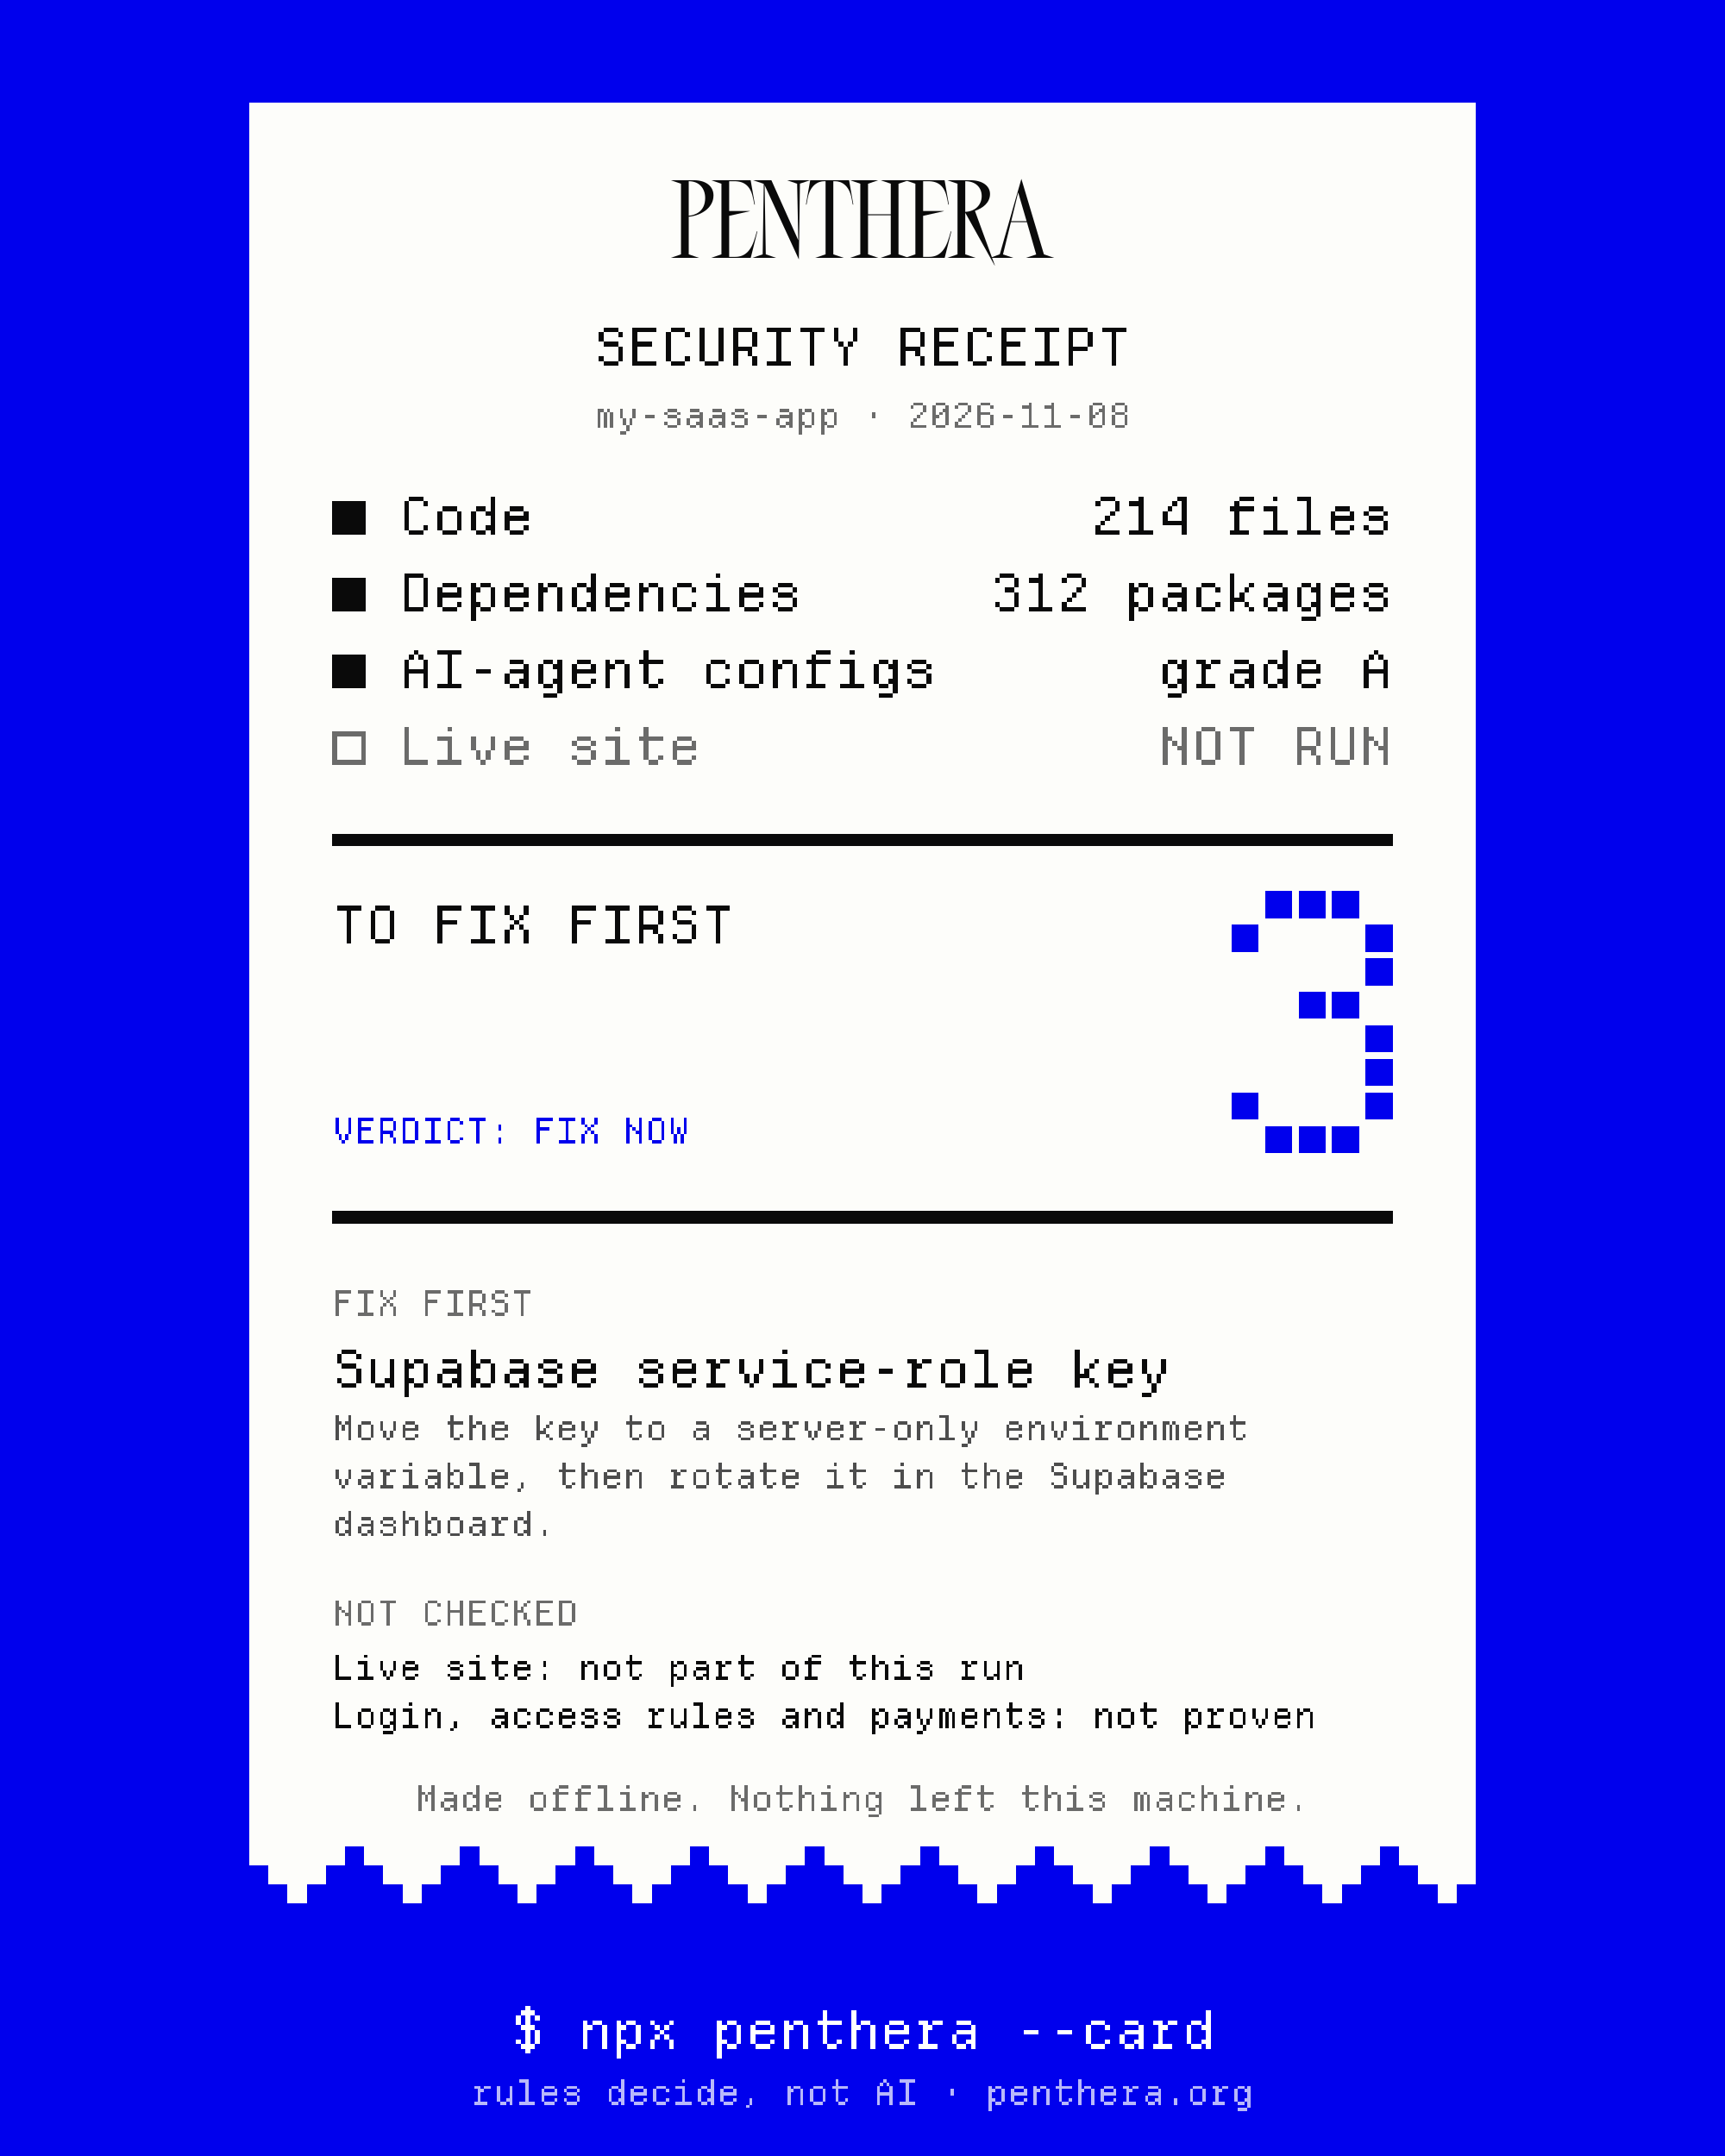
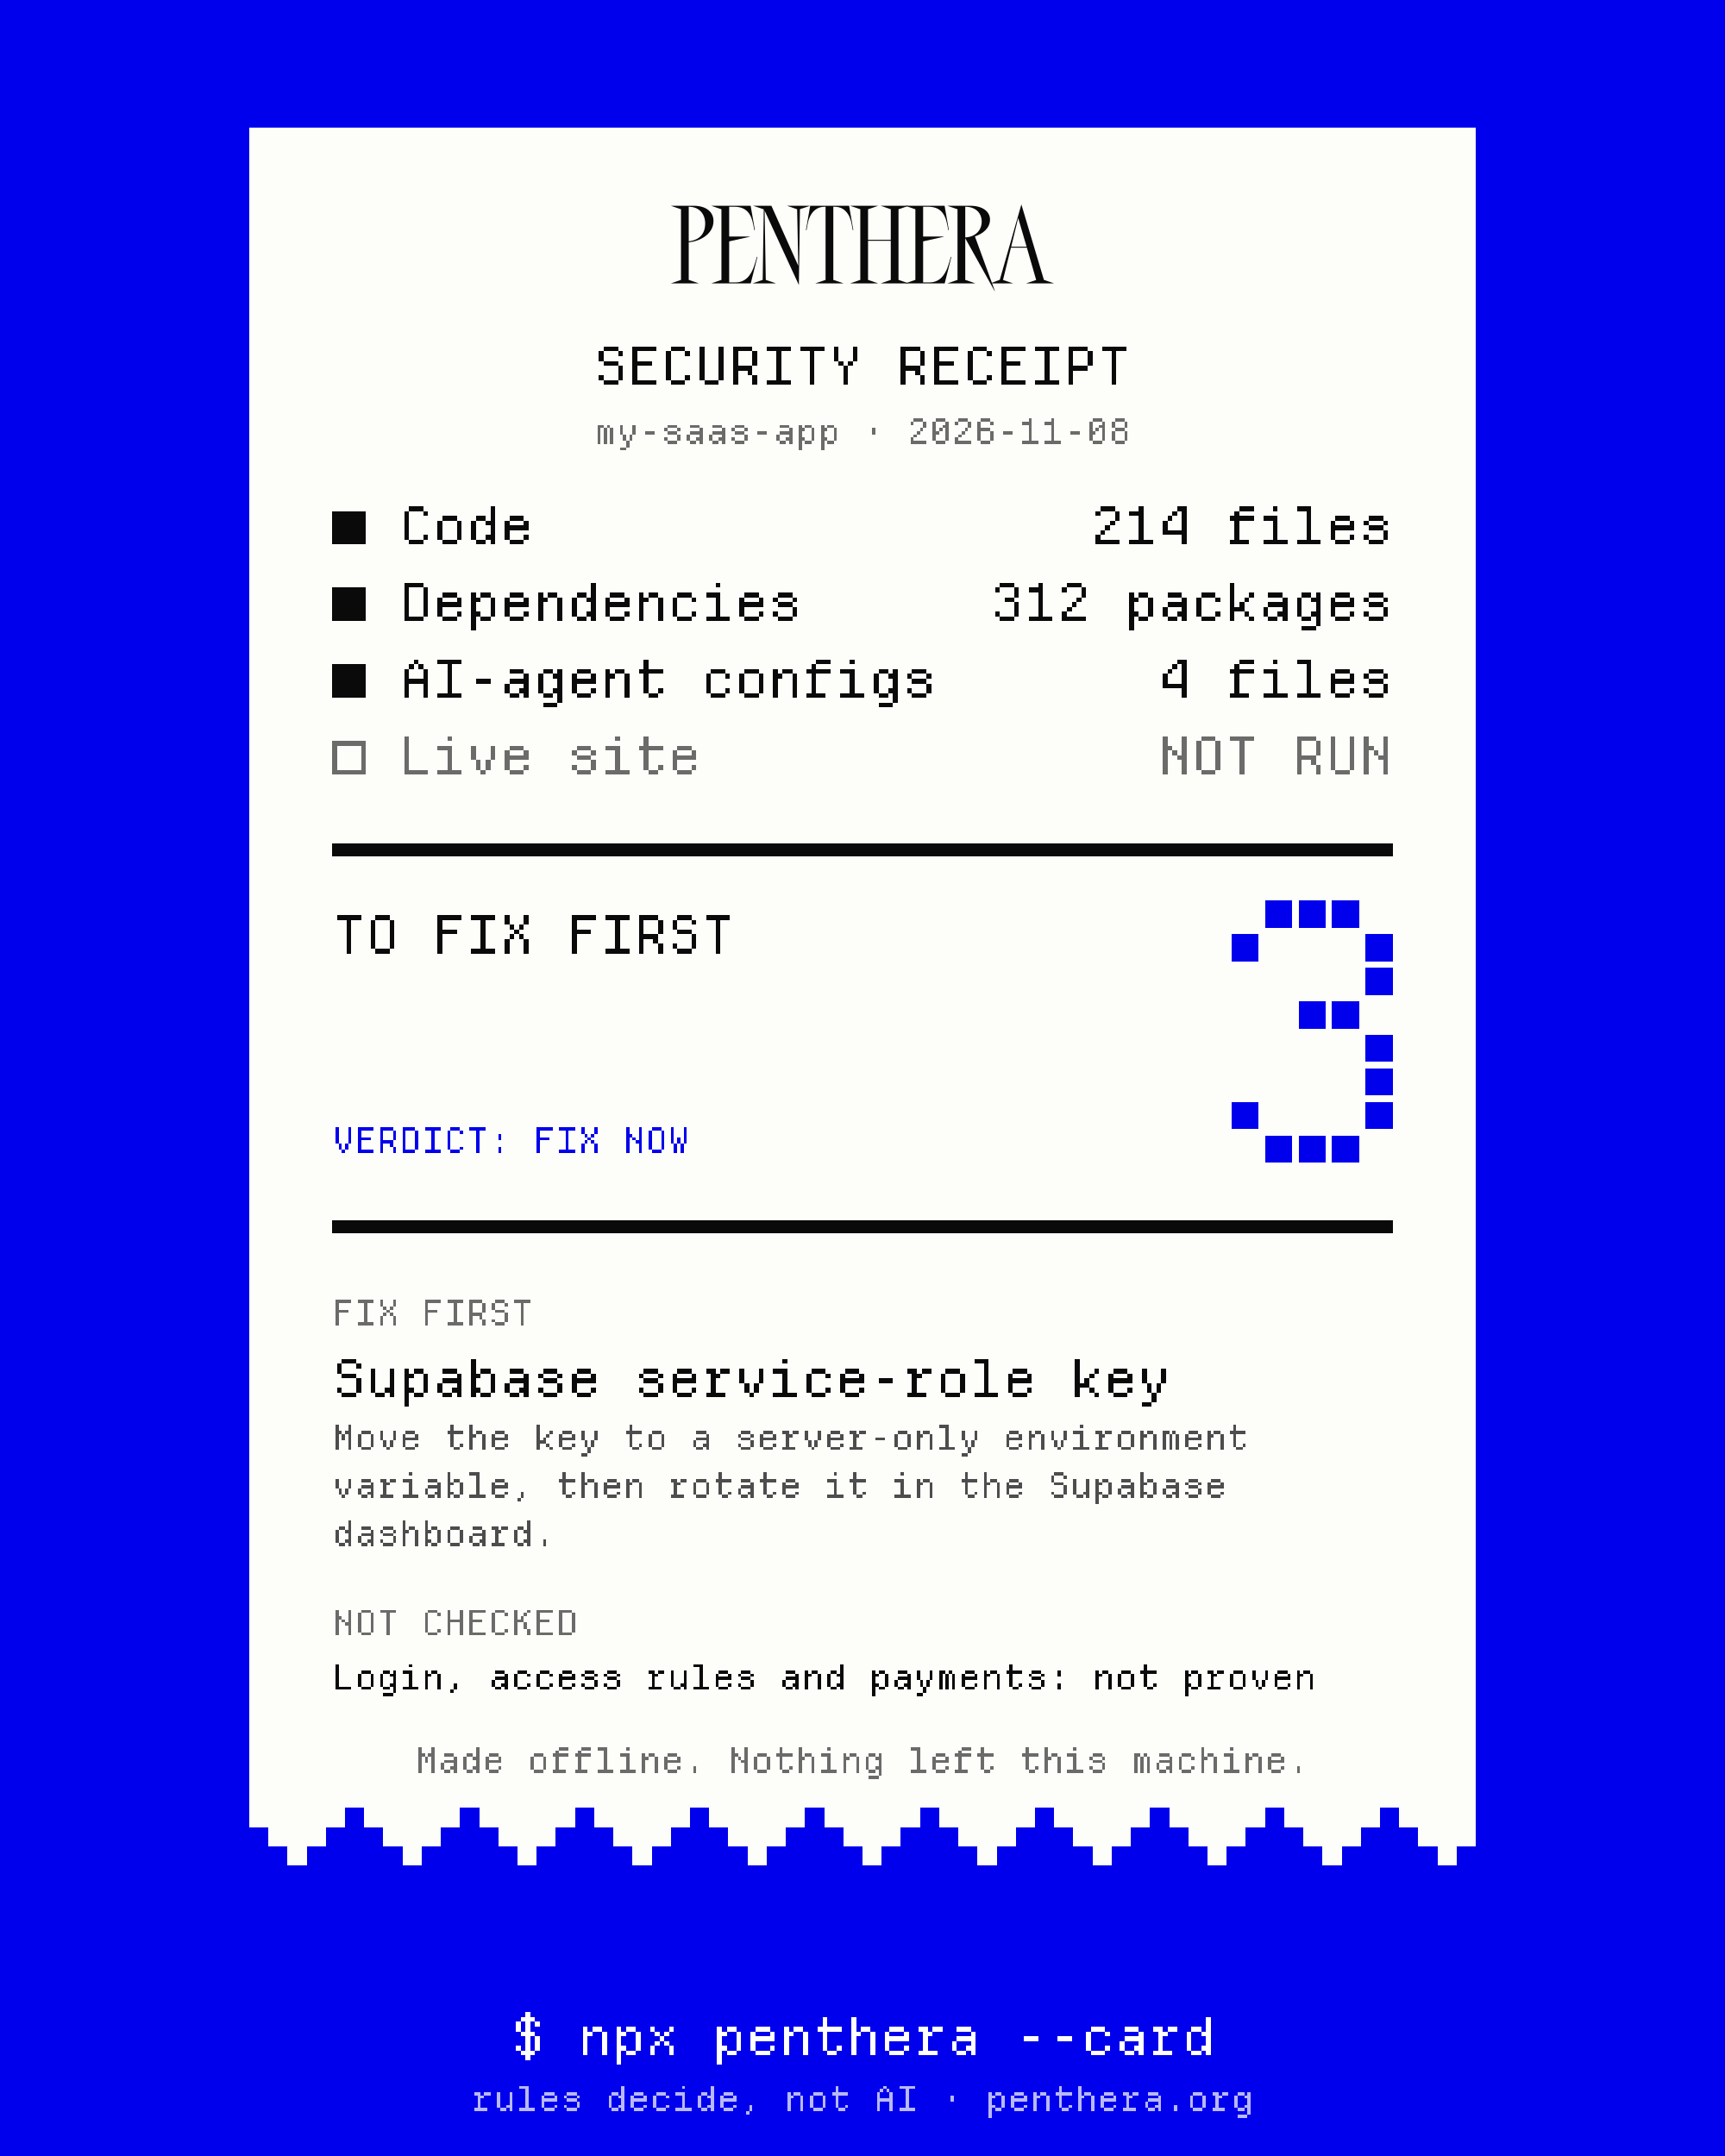
<svg xmlns="http://www.w3.org/2000/svg" width="1080" height="1350" viewBox="0 0 1080 1350" shape-rendering="crispEdges" role="img">
  <defs>
    <path id="c36" d="M3 2h1v1h-1zM2 3h3v1h-3zM1 4h1v1h-1zM3 4h1v1h-1zM5 4h1v1h-1zM1 5h1v1h-1zM3 5h1v1h-1zM2 6h3v1h-3zM3 7h1v1h-1zM5 7h1v1h-1zM3 8h1v1h-1zM5 8h1v1h-1zM1 9h1v1h-1zM3 9h1v1h-1zM5 9h1v1h-1zM2 10h3v1h-3zM3 11h1v1h-1z" />
    <path id="c44" d="M3 9h1v1h-1zM3 10h1v1h-1zM2 11h1v1h-1z" />
    <path id="c45" d="M2 7h3v1h-3z" />
    <path id="c46" d="M3 9h1v1h-1zM3 10h1v1h-1z" />
    <path id="c48" d="M2 3h3v1h-3zM1 4h1v1h-1zM5 4h1v1h-1zM1 5h1v1h-1zM4 5h2v1h-2zM1 6h1v1h-1zM3 6h1v1h-1zM5 6h1v1h-1zM1 7h2v1h-2zM5 7h1v1h-1zM1 8h1v1h-1zM5 8h1v1h-1zM1 9h1v1h-1zM5 9h1v1h-1zM2 10h3v1h-3z" />
    <path id="c49" d="M3 3h1v1h-1zM1 4h3v1h-3zM3 5h1v1h-1zM3 6h1v1h-1zM3 7h1v1h-1zM3 8h1v1h-1zM3 9h1v1h-1zM1 10h5v1h-5z" />
    <path id="c50" d="M2 3h3v1h-3zM1 4h1v1h-1zM5 4h1v1h-1zM5 5h1v1h-1zM4 6h1v1h-1zM3 7h1v1h-1zM2 8h1v1h-1zM1 9h1v1h-1zM1 10h5v1h-5z" />
    <path id="c51" d="M2 3h3v1h-3zM1 4h1v1h-1zM5 4h1v1h-1zM5 5h1v1h-1zM3 6h2v1h-2zM5 7h1v1h-1zM5 8h1v1h-1zM1 9h1v1h-1zM5 9h1v1h-1zM2 10h3v1h-3z" />
    <path id="c52" d="M4 3h2v1h-2zM3 4h1v1h-1zM5 4h1v1h-1zM2 5h1v1h-1zM5 5h1v1h-1zM1 6h1v1h-1zM5 6h1v1h-1zM1 7h1v1h-1zM5 7h1v1h-1zM1 8h5v1h-5zM5 9h1v1h-1zM5 10h1v1h-1z" />
    <path id="c54" d="M2 3h3v1h-3zM1 4h1v1h-1zM5 4h1v1h-1zM1 5h1v1h-1zM1 6h4v1h-4zM1 7h1v1h-1zM5 7h1v1h-1zM1 8h1v1h-1zM5 8h1v1h-1zM1 9h1v1h-1zM5 9h1v1h-1zM2 10h3v1h-3z" />
    <path id="c56" d="M2 3h3v1h-3zM1 4h1v1h-1zM5 4h1v1h-1zM1 5h1v1h-1zM5 5h1v1h-1zM2 6h3v1h-3zM1 7h1v1h-1zM5 7h1v1h-1zM1 8h1v1h-1zM5 8h1v1h-1zM1 9h1v1h-1zM5 9h1v1h-1zM2 10h3v1h-3z" />
    <path id="c58" d="M3 5h1v1h-1zM3 6h1v1h-1zM3 9h1v1h-1zM3 10h1v1h-1z" />
    <path id="c65" d="M3 3h1v1h-1zM2 4h1v1h-1zM4 4h1v1h-1zM1 5h1v1h-1zM5 5h1v1h-1zM1 6h1v1h-1zM5 6h1v1h-1zM1 7h5v1h-5zM1 8h1v1h-1zM5 8h1v1h-1zM1 9h1v1h-1zM5 9h1v1h-1zM1 10h1v1h-1zM5 10h1v1h-1z" />
    <path id="c67" d="M2 3h3v1h-3zM1 4h1v1h-1zM5 4h1v1h-1zM1 5h1v1h-1zM1 6h1v1h-1zM1 7h1v1h-1zM1 8h1v1h-1zM1 9h1v1h-1zM5 9h1v1h-1zM2 10h3v1h-3z" />
    <path id="c68" d="M1 3h4v1h-4zM1 4h1v1h-1zM5 4h1v1h-1zM1 5h1v1h-1zM5 5h1v1h-1zM1 6h1v1h-1zM5 6h1v1h-1zM1 7h1v1h-1zM5 7h1v1h-1zM1 8h1v1h-1zM5 8h1v1h-1zM1 9h1v1h-1zM5 9h1v1h-1zM1 10h4v1h-4z" />
    <path id="c69" d="M1 3h5v1h-5zM1 4h1v1h-1zM1 5h1v1h-1zM1 6h4v1h-4zM1 7h1v1h-1zM1 8h1v1h-1zM1 9h1v1h-1zM1 10h5v1h-5z" />
    <path id="c70" d="M1 3h5v1h-5zM1 4h1v1h-1zM1 5h1v1h-1zM1 6h4v1h-4zM1 7h1v1h-1zM1 8h1v1h-1zM1 9h1v1h-1zM1 10h1v1h-1z" />
    <path id="c72" d="M1 3h1v1h-1zM5 3h1v1h-1zM1 4h1v1h-1zM5 4h1v1h-1zM1 5h1v1h-1zM5 5h1v1h-1zM1 6h5v1h-5zM1 7h1v1h-1zM5 7h1v1h-1zM1 8h1v1h-1zM5 8h1v1h-1zM1 9h1v1h-1zM5 9h1v1h-1zM1 10h1v1h-1zM5 10h1v1h-1z" />
    <path id="c73" d="M1 3h5v1h-5zM3 4h1v1h-1zM3 5h1v1h-1zM3 6h1v1h-1zM3 7h1v1h-1zM3 8h1v1h-1zM3 9h1v1h-1zM1 10h5v1h-5z" />
    <path id="c75" d="M1 3h1v1h-1zM5 3h1v1h-1zM1 4h1v1h-1zM4 4h1v1h-1zM1 5h1v1h-1zM3 5h1v1h-1zM1 6h3v1h-3zM1 7h1v1h-1zM4 7h1v1h-1zM1 8h1v1h-1zM4 8h1v1h-1zM1 9h1v1h-1zM5 9h1v1h-1zM1 10h1v1h-1zM5 10h1v1h-1z" />
    <path id="c76" d="M1 3h1v1h-1zM1 4h1v1h-1zM1 5h1v1h-1zM1 6h1v1h-1zM1 7h1v1h-1zM1 8h1v1h-1zM1 9h1v1h-1zM1 10h5v1h-5z" />
    <path id="c77" d="M1 3h1v1h-1zM5 3h1v1h-1zM1 4h1v1h-1zM5 4h1v1h-1zM1 5h2v1h-2zM4 5h2v1h-2zM1 6h1v1h-1zM3 6h1v1h-1zM5 6h1v1h-1zM1 7h1v1h-1zM3 7h1v1h-1zM5 7h1v1h-1zM1 8h1v1h-1zM5 8h1v1h-1zM1 9h1v1h-1zM5 9h1v1h-1zM1 10h1v1h-1zM5 10h1v1h-1z" />
    <path id="c78" d="M1 3h1v1h-1zM5 3h1v1h-1zM1 4h1v1h-1zM5 4h1v1h-1zM1 5h2v1h-2zM5 5h1v1h-1zM1 6h1v1h-1zM3 6h1v1h-1zM5 6h1v1h-1zM1 7h1v1h-1zM4 7h2v1h-2zM1 8h1v1h-1zM5 8h1v1h-1zM1 9h1v1h-1zM5 9h1v1h-1zM1 10h1v1h-1zM5 10h1v1h-1z" />
    <path id="c79" d="M2 3h3v1h-3zM1 4h1v1h-1zM5 4h1v1h-1zM1 5h1v1h-1zM5 5h1v1h-1zM1 6h1v1h-1zM5 6h1v1h-1zM1 7h1v1h-1zM5 7h1v1h-1zM1 8h1v1h-1zM5 8h1v1h-1zM1 9h1v1h-1zM5 9h1v1h-1zM2 10h3v1h-3z" />
    <path id="c80" d="M1 3h4v1h-4zM1 4h1v1h-1zM5 4h1v1h-1zM1 5h1v1h-1zM5 5h1v1h-1zM1 6h1v1h-1zM5 6h1v1h-1zM1 7h4v1h-4zM1 8h1v1h-1zM1 9h1v1h-1zM1 10h1v1h-1z" />
    <path id="c82" d="M1 3h4v1h-4zM1 4h1v1h-1zM5 4h1v1h-1zM1 5h1v1h-1zM5 5h1v1h-1zM1 6h1v1h-1zM5 6h1v1h-1zM1 7h4v1h-4zM1 8h1v1h-1zM4 8h1v1h-1zM1 9h1v1h-1zM5 9h1v1h-1zM1 10h1v1h-1zM5 10h1v1h-1z" />
    <path id="c83" d="M2 3h3v1h-3zM1 4h1v1h-1zM5 4h1v1h-1zM1 5h1v1h-1zM2 6h3v1h-3zM5 7h1v1h-1zM5 8h1v1h-1zM1 9h1v1h-1zM5 9h1v1h-1zM2 10h3v1h-3z" />
    <path id="c84" d="M1 3h5v1h-5zM3 4h1v1h-1zM3 5h1v1h-1zM3 6h1v1h-1zM3 7h1v1h-1zM3 8h1v1h-1zM3 9h1v1h-1zM3 10h1v1h-1z" />
    <path id="c85" d="M1 3h1v1h-1zM5 3h1v1h-1zM1 4h1v1h-1zM5 4h1v1h-1zM1 5h1v1h-1zM5 5h1v1h-1zM1 6h1v1h-1zM5 6h1v1h-1zM1 7h1v1h-1zM5 7h1v1h-1zM1 8h1v1h-1zM5 8h1v1h-1zM1 9h1v1h-1zM5 9h1v1h-1zM2 10h3v1h-3z" />
    <path id="c86" d="M1 3h1v1h-1zM5 3h1v1h-1zM1 4h1v1h-1zM5 4h1v1h-1zM1 5h1v1h-1zM5 5h1v1h-1zM1 6h1v1h-1zM5 6h1v1h-1zM1 7h1v1h-1zM5 7h1v1h-1zM2 8h1v1h-1zM4 8h1v1h-1zM2 9h1v1h-1zM4 9h1v1h-1zM3 10h1v1h-1z" />
    <path id="c87" d="M1 3h1v1h-1zM5 3h1v1h-1zM1 4h1v1h-1zM5 4h1v1h-1zM1 5h1v1h-1zM5 5h1v1h-1zM1 6h1v1h-1zM3 6h1v1h-1zM5 6h1v1h-1zM1 7h1v1h-1zM3 7h1v1h-1zM5 7h1v1h-1zM2 8h1v1h-1zM4 8h1v1h-1zM2 9h1v1h-1zM4 9h1v1h-1zM2 10h1v1h-1zM4 10h1v1h-1z" />
    <path id="c88" d="M1 3h1v1h-1zM5 3h1v1h-1zM1 4h1v1h-1zM5 4h1v1h-1zM2 5h1v1h-1zM4 5h1v1h-1zM3 6h1v1h-1zM2 7h1v1h-1zM4 7h1v1h-1zM1 8h1v1h-1zM5 8h1v1h-1zM1 9h1v1h-1zM5 9h1v1h-1zM1 10h1v1h-1zM5 10h1v1h-1z" />
    <path id="c89" d="M1 3h1v1h-1zM5 3h1v1h-1zM1 4h1v1h-1zM5 4h1v1h-1zM1 5h1v1h-1zM5 5h1v1h-1zM2 6h1v1h-1zM4 6h1v1h-1zM3 7h1v1h-1zM3 8h1v1h-1zM3 9h1v1h-1zM3 10h1v1h-1z" />
    <path id="c97" d="M2 5h3v1h-3zM5 6h1v1h-1zM2 7h4v1h-4zM1 8h1v1h-1zM5 8h1v1h-1zM1 9h1v1h-1zM4 9h2v1h-2zM2 10h2v1h-2zM5 10h1v1h-1z" />
    <path id="c98" d="M1 3h1v1h-1zM1 4h1v1h-1zM1 5h1v1h-1zM3 5h2v1h-2zM1 6h2v1h-2zM5 6h1v1h-1zM1 7h1v1h-1zM5 7h1v1h-1zM1 8h1v1h-1zM5 8h1v1h-1zM1 9h2v1h-2zM5 9h1v1h-1zM1 10h1v1h-1zM3 10h2v1h-2z" />
    <path id="c99" d="M2 5h3v1h-3zM1 6h1v1h-1zM5 6h1v1h-1zM1 7h1v1h-1zM1 8h1v1h-1zM1 9h1v1h-1zM5 9h1v1h-1zM2 10h3v1h-3z" />
    <path id="c100" d="M5 3h1v1h-1zM5 4h1v1h-1zM2 5h2v1h-2zM5 5h1v1h-1zM1 6h1v1h-1zM4 6h2v1h-2zM1 7h1v1h-1zM5 7h1v1h-1zM1 8h1v1h-1zM5 8h1v1h-1zM1 9h1v1h-1zM4 9h2v1h-2zM2 10h2v1h-2zM5 10h1v1h-1z" />
    <path id="c101" d="M2 5h3v1h-3zM1 6h1v1h-1zM5 6h1v1h-1zM1 7h5v1h-5zM1 8h1v1h-1zM1 9h1v1h-1zM5 9h1v1h-1zM2 10h3v1h-3z" />
    <path id="c102" d="M3 3h3v1h-3zM2 4h1v1h-1zM1 5h5v1h-5zM2 6h1v1h-1zM2 7h1v1h-1zM2 8h1v1h-1zM2 9h1v1h-1zM1 10h4v1h-4z" />
    <path id="c103" d="M2 5h2v1h-2zM5 5h1v1h-1zM1 6h1v1h-1zM4 6h2v1h-2zM1 7h1v1h-1zM5 7h1v1h-1zM1 8h1v1h-1zM5 8h1v1h-1zM1 9h1v1h-1zM4 9h2v1h-2zM2 10h2v1h-2zM5 10h1v1h-1zM5 11h1v1h-1zM2 12h3v1h-3z" />
    <path id="c104" d="M1 3h1v1h-1zM1 4h1v1h-1zM1 5h1v1h-1zM3 5h2v1h-2zM1 6h2v1h-2zM5 6h1v1h-1zM1 7h1v1h-1zM5 7h1v1h-1zM1 8h1v1h-1zM5 8h1v1h-1zM1 9h1v1h-1zM5 9h1v1h-1zM1 10h1v1h-1zM5 10h1v1h-1z" />
    <path id="c105" d="M3 3h1v1h-1zM1 5h3v1h-3zM3 6h1v1h-1zM3 7h1v1h-1zM3 8h1v1h-1zM3 9h1v1h-1zM1 10h5v1h-5z" />
    <path id="c107" d="M1 3h1v1h-1zM1 4h1v1h-1zM1 5h1v1h-1zM5 5h1v1h-1zM1 6h1v1h-1zM4 6h1v1h-1zM1 7h1v1h-1zM3 7h1v1h-1zM1 8h3v1h-3zM1 9h1v1h-1zM4 9h1v1h-1zM1 10h1v1h-1zM5 10h1v1h-1z" />
    <path id="c108" d="M1 3h3v1h-3zM3 4h1v1h-1zM3 5h1v1h-1zM3 6h1v1h-1zM3 7h1v1h-1zM3 8h1v1h-1zM3 9h1v1h-1zM1 10h5v1h-5z" />
    <path id="c109" d="M1 5h2v1h-2zM4 5h1v1h-1zM1 6h1v1h-1zM3 6h1v1h-1zM5 6h1v1h-1zM1 7h1v1h-1zM3 7h1v1h-1zM5 7h1v1h-1zM1 8h1v1h-1zM3 8h1v1h-1zM5 8h1v1h-1zM1 9h1v1h-1zM3 9h1v1h-1zM5 9h1v1h-1zM1 10h1v1h-1zM3 10h1v1h-1zM5 10h1v1h-1z" />
    <path id="c110" d="M1 5h1v1h-1zM3 5h2v1h-2zM1 6h2v1h-2zM5 6h1v1h-1zM1 7h1v1h-1zM5 7h1v1h-1zM1 8h1v1h-1zM5 8h1v1h-1zM1 9h1v1h-1zM5 9h1v1h-1zM1 10h1v1h-1zM5 10h1v1h-1z" />
    <path id="c111" d="M2 5h3v1h-3zM1 6h1v1h-1zM5 6h1v1h-1zM1 7h1v1h-1zM5 7h1v1h-1zM1 8h1v1h-1zM5 8h1v1h-1zM1 9h1v1h-1zM5 9h1v1h-1zM2 10h3v1h-3z" />
    <path id="c112" d="M1 5h1v1h-1zM3 5h2v1h-2zM1 6h2v1h-2zM5 6h1v1h-1zM1 7h1v1h-1zM5 7h1v1h-1zM1 8h1v1h-1zM5 8h1v1h-1zM1 9h2v1h-2zM5 9h1v1h-1zM1 10h1v1h-1zM3 10h2v1h-2zM1 11h1v1h-1zM1 12h1v1h-1z" />
    <path id="c114" d="M1 5h2v1h-2zM4 5h2v1h-2zM2 6h2v1h-2zM2 7h1v1h-1zM2 8h1v1h-1zM2 9h1v1h-1zM1 10h4v1h-4z" />
    <path id="c115" d="M2 5h3v1h-3zM1 6h1v1h-1zM5 6h1v1h-1zM2 7h3v1h-3zM5 8h1v1h-1zM1 9h1v1h-1zM5 9h1v1h-1zM2 10h3v1h-3z" />
    <path id="c116" d="M2 3h1v1h-1zM2 4h1v1h-1zM1 5h5v1h-5zM2 6h1v1h-1zM2 7h1v1h-1zM2 8h1v1h-1zM2 9h1v1h-1zM5 9h1v1h-1zM3 10h2v1h-2z" />
    <path id="c117" d="M1 5h1v1h-1zM5 5h1v1h-1zM1 6h1v1h-1zM5 6h1v1h-1zM1 7h1v1h-1zM5 7h1v1h-1zM1 8h1v1h-1zM5 8h1v1h-1zM1 9h1v1h-1zM4 9h2v1h-2zM2 10h2v1h-2zM5 10h1v1h-1z" />
    <path id="c118" d="M1 5h1v1h-1zM5 5h1v1h-1zM1 6h1v1h-1zM5 6h1v1h-1zM1 7h1v1h-1zM5 7h1v1h-1zM2 8h1v1h-1zM4 8h1v1h-1zM2 9h1v1h-1zM4 9h1v1h-1zM3 10h1v1h-1z" />
    <path id="c120" d="M1 5h1v1h-1zM5 5h1v1h-1zM2 6h1v1h-1zM4 6h1v1h-1zM3 7h1v1h-1zM2 8h1v1h-1zM4 8h1v1h-1zM1 9h1v1h-1zM5 9h1v1h-1zM1 10h1v1h-1zM5 10h1v1h-1z" />
    <path id="c121" d="M1 5h1v1h-1zM5 5h1v1h-1zM1 6h1v1h-1zM5 6h1v1h-1zM1 7h1v1h-1zM5 7h1v1h-1zM2 8h1v1h-1zM4 8h1v1h-1zM2 9h1v1h-1zM4 9h1v1h-1zM3 10h1v1h-1zM3 11h1v1h-1zM1 12h2v1h-2z" />
    <path id="c183" d="M3 6h1v1h-1zM3 7h1v1h-1z" />
    <path id="c9632" d="M0 4h7v1h-7zM0 5h7v1h-7zM0 6h7v1h-7zM0 7h7v1h-7zM0 8h7v1h-7zM0 9h7v1h-7zM0 10h7v1h-7z" />
    <path id="c9633" d="M0 4h7v1h-7zM0 5h1v1h-1zM6 5h1v1h-1zM0 6h1v1h-1zM6 6h1v1h-1zM0 7h1v1h-1zM6 7h1v1h-1zM0 8h1v1h-1zM6 8h1v1h-1zM0 9h1v1h-1zM6 9h1v1h-1zM0 10h7v1h-7z" />
  </defs>
  <rect x="0" y="0" width="1080" height="1350" fill="#0000ed" />
-   <rect x="156" y="64" width="768" height="1092" fill="#fdfdfa" />
-   <path fill="#fdfdfa" d="M156 1156h60v12h-60zM228 1156h60v12h-60zM300 1156h60v12h-60zM372 1156h60v12h-60zM444 1156h60v12h-60zM516 1156h60v12h-60zM588 1156h60v12h-60zM660 1156h60v12h-60zM732 1156h60v12h-60zM804 1156h60v12h-60zM876 1156h48v12h-48zM168 1168h36v12h-36zM240 1168h36v12h-36zM312 1168h36v12h-36zM384 1168h36v12h-36zM456 1168h36v12h-36zM528 1168h36v12h-36zM600 1168h36v12h-36zM672 1168h36v12h-36zM744 1168h36v12h-36zM816 1168h36v12h-36zM888 1168h36v12h-36zM180 1180h12v12h-12zM252 1180h12v12h-12zM324 1180h12v12h-12zM396 1180h12v12h-12zM468 1180h12v12h-12zM540 1180h12v12h-12zM612 1180h12v12h-12zM684 1180h12v12h-12zM756 1180h12v12h-12zM828 1180h12v12h-12zM900 1180h12v12h-12z" />
-   <g fill="#0a0a0a" shape-rendering="geometricPrecision" transform="translate(420 112) scale(0.86)">
+   <rect x="156" y="80" width="768" height="1052" fill="#fdfdfa" />
+   <path fill="#fdfdfa" d="M156 1132h60v12h-60zM228 1132h60v12h-60zM300 1132h60v12h-60zM372 1132h60v12h-60zM444 1132h60v12h-60zM516 1132h60v12h-60zM588 1132h60v12h-60zM660 1132h60v12h-60zM732 1132h60v12h-60zM804 1132h60v12h-60zM876 1132h48v12h-48zM168 1144h36v12h-36zM240 1144h36v12h-36zM312 1144h36v12h-36zM384 1144h36v12h-36zM456 1144h36v12h-36zM528 1144h36v12h-36zM600 1144h36v12h-36zM672 1144h36v12h-36zM744 1144h36v12h-36zM816 1144h36v12h-36zM888 1144h36v12h-36zM180 1156h12v12h-12zM252 1156h12v12h-12zM324 1156h12v12h-12zM396 1156h12v12h-12zM468 1156h12v12h-12zM540 1156h12v12h-12zM612 1156h12v12h-12zM684 1156h12v12h-12zM756 1156h12v12h-12zM828 1156h12v12h-12zM900 1156h12v12h-12z" />
+   <g fill="#0a0a0a" shape-rendering="geometricPrecision" transform="translate(420 128) scale(0.86)">
    <path d="M13.029 54.948L20.424 57.491H0L7.395 54.948V3.531L0 0.989H16.762C25.565 0.989 31.059 5.368 31.059 12.077C31.059 21.965 20.424 27.05 13.029 27.545V54.948ZM13.029 1.695V26.839C17.466 26.485 25.002 24.014 25.002 13.914C25.002 7.063 20.776 1.695 13.029 1.695Z" />
    <path d="M46.832 56.785C53.734 56.785 58.453 52.83 61.481 42.165L62.608 38.21H63.031L58.171 57.491H29.437L36.832 54.948V3.531L29.437 0.989H58.101L61.2 18.716H60.777L60.002 14.691C58.242 5.509 53.946 1.695 46.058 1.695H42.466V23.378H57.538V23.519L42.466 26.909V56.785H46.832Z" />
    <path d="M101.382 0.989L93.987 3.461L93.213 58.692L68.281 4.52L69.126 54.948L76.592 57.491H59.407L66.873 54.948L67.647 3.602L59.83 0.989H73.211L92.79 44.707L91.945 3.531L84.55 0.989H101.382Z" />
    <path d="M129.767 0.989L132.866 18.716H132.444L131.599 14.196C129.838 4.732 124.415 1.695 119.415 1.695H118.288V54.948L125.823 57.491H105.118L112.653 54.948V1.695H111.808C107.09 1.695 101.385 4.661 99.624 14.196L98.779 18.716H98.357L101.455 0.989H129.767Z" />
    <path d="M137.934 3.531L130.539 0.989H150.964L143.569 3.531V25.779H160.119V3.531L152.724 0.989H173.148L165.753 3.531V54.948L173.148 57.491H152.724L160.119 54.948V26.485H143.569V54.948L150.964 57.491H130.539L137.934 54.948V3.531Z" />
    <path d="M188.032 56.785C194.934 56.785 199.653 52.83 202.681 42.165L203.808 38.21H204.231L199.371 57.491H170.637L178.032 54.948V3.531L170.637 0.989H199.301L202.4 18.716H201.977L201.202 14.691C199.442 5.509 195.146 1.695 187.258 1.695H183.666V23.378H198.737V23.519L183.666 26.909V56.785H188.032Z" />
    <path d="M214.34 54.948L221.735 57.491H201.311L208.706 54.948V3.531L201.311 0.989H218.073C226.877 0.989 232.37 5.156 232.37 11.018C232.37 17.374 227.018 21.4 221.383 23.307L235.891 63H235.68L214.34 24.649V54.948ZM214.34 1.695V24.014C221.172 23.802 226.313 19.281 226.313 12.501C226.313 6.427 222.088 1.695 214.34 1.695Z" />
    <path d="M258.576 57.491L265.971 55.019L259.21 31.5H247.589L241.814 55.019L249.279 57.491H232.518L239.49 54.878L255.195 0L271.605 54.948L279 57.491H258.576ZM247.8 30.794H258.998L252.871 9.888L247.8 30.794Z" />
  </g>
-   <g fill="#0a0a0a" transform="translate(372 196) scale(3)">
+   <g fill="#0a0a0a" transform="translate(372 208) scale(3)">
    <use href="#c83" x="0" />
    <use href="#c69" x="7" />
    <use href="#c67" x="14" />
    <use href="#c85" x="21" />
    <use href="#c82" x="28" />
    <use href="#c73" x="35" />
    <use href="#c84" x="42" />
    <use href="#c89" x="49" />
    <use href="#c82" x="63" />
    <use href="#c69" x="70" />
    <use href="#c67" x="77" />
    <use href="#c69" x="84" />
    <use href="#c73" x="91" />
    <use href="#c80" x="98" />
    <use href="#c84" x="105" />
  </g>
-   <g fill="#0a0a0a" fill-opacity="0.6" transform="translate(372 246) scale(2)">
+   <g fill="#0a0a0a" fill-opacity="0.6" transform="translate(372 256) scale(2)">
    <use href="#c109" x="0" />
    <use href="#c121" x="7" />
    <use href="#c45" x="14" />
    <use href="#c115" x="21" />
    <use href="#c97" x="28" />
    <use href="#c97" x="35" />
    <use href="#c115" x="42" />
    <use href="#c45" x="49" />
    <use href="#c97" x="56" />
    <use href="#c112" x="63" />
    <use href="#c112" x="70" />
    <use href="#c183" x="84" />
    <use href="#c50" x="98" />
    <use href="#c48" x="105" />
    <use href="#c50" x="112" />
    <use href="#c54" x="119" />
    <use href="#c45" x="126" />
    <use href="#c49" x="133" />
    <use href="#c49" x="140" />
    <use href="#c45" x="147" />
    <use href="#c48" x="154" />
    <use href="#c56" x="161" />
  </g>
-   <g fill="#0a0a0a" transform="translate(208 302) scale(3)">
+   <g fill="#0a0a0a" transform="translate(208 308) scale(3)">
    <use href="#c9632" x="0" />
    <use href="#c67" x="14" />
    <use href="#c111" x="21" />
    <use href="#c100" x="28" />
    <use href="#c101" x="35" />
  </g>
-   <g fill="#0a0a0a" transform="translate(683 302) scale(3)">
+   <g fill="#0a0a0a" transform="translate(683 308) scale(3)">
    <use href="#c50" x="0" />
    <use href="#c49" x="7" />
    <use href="#c52" x="14" />
    <use href="#c102" x="28" />
    <use href="#c105" x="35" />
    <use href="#c108" x="42" />
    <use href="#c101" x="49" />
    <use href="#c115" x="56" />
  </g>
-   <g fill="#0a0a0a" transform="translate(208 350) scale(3)">
+   <g fill="#0a0a0a" transform="translate(208 356) scale(3)">
    <use href="#c9632" x="0" />
    <use href="#c68" x="14" />
    <use href="#c101" x="21" />
    <use href="#c112" x="28" />
    <use href="#c101" x="35" />
    <use href="#c110" x="42" />
    <use href="#c100" x="49" />
    <use href="#c101" x="56" />
    <use href="#c110" x="63" />
    <use href="#c99" x="70" />
    <use href="#c105" x="77" />
    <use href="#c101" x="84" />
    <use href="#c115" x="91" />
  </g>
-   <g fill="#0a0a0a" transform="translate(620 350) scale(3)">
+   <g fill="#0a0a0a" transform="translate(620 356) scale(3)">
    <use href="#c51" x="0" />
    <use href="#c49" x="7" />
    <use href="#c50" x="14" />
    <use href="#c112" x="28" />
    <use href="#c97" x="35" />
    <use href="#c99" x="42" />
    <use href="#c107" x="49" />
    <use href="#c97" x="56" />
    <use href="#c103" x="63" />
    <use href="#c101" x="70" />
    <use href="#c115" x="77" />
  </g>
-   <g fill="#0a0a0a" transform="translate(208 398) scale(3)">
+   <g fill="#0a0a0a" transform="translate(208 404) scale(3)">
    <use href="#c9632" x="0" />
    <use href="#c65" x="14" />
    <use href="#c73" x="21" />
    <use href="#c45" x="28" />
    <use href="#c97" x="35" />
    <use href="#c103" x="42" />
    <use href="#c101" x="49" />
    <use href="#c110" x="56" />
    <use href="#c116" x="63" />
    <use href="#c99" x="77" />
    <use href="#c111" x="84" />
    <use href="#c110" x="91" />
    <use href="#c102" x="98" />
    <use href="#c105" x="105" />
    <use href="#c103" x="112" />
    <use href="#c115" x="119" />
  </g>
-   <g fill="#0a0a0a" transform="translate(725 398) scale(3)">
-     <use href="#c103" x="0" />
-     <use href="#c114" x="7" />
-     <use href="#c97" x="14" />
-     <use href="#c100" x="21" />
-     <use href="#c101" x="28" />
-     <use href="#c65" x="42" />
-   </g>
-   <g fill="#0a0a0a" fill-opacity="0.6" transform="translate(208 446) scale(3)">
+   <g fill="#0a0a0a" transform="translate(725 404) scale(3)">
+     <use href="#c52" x="0" />
+     <use href="#c102" x="14" />
+     <use href="#c105" x="21" />
+     <use href="#c108" x="28" />
+     <use href="#c101" x="35" />
+     <use href="#c115" x="42" />
+   </g>
+   <g fill="#0a0a0a" fill-opacity="0.6" transform="translate(208 452) scale(3)">
    <use href="#c9633" x="0" />
    <use href="#c76" x="14" />
    <use href="#c105" x="21" />
    <use href="#c118" x="28" />
    <use href="#c101" x="35" />
    <use href="#c115" x="49" />
    <use href="#c105" x="56" />
    <use href="#c116" x="63" />
    <use href="#c101" x="70" />
  </g>
-   <g fill="#0a0a0a" fill-opacity="0.6" transform="translate(725 446) scale(3)">
+   <g fill="#0a0a0a" fill-opacity="0.6" transform="translate(725 452) scale(3)">
    <use href="#c78" x="0" />
    <use href="#c79" x="7" />
    <use href="#c84" x="14" />
    <use href="#c82" x="28" />
    <use href="#c85" x="35" />
    <use href="#c78" x="42" />
  </g>
-   <rect x="208" y="522" width="664" height="8" fill="#0a0a0a" />
-   <g fill="#0a0a0a" transform="translate(208 558) scale(3)">
+   <rect x="208" y="528" width="664" height="8" fill="#0a0a0a" />
+   <g fill="#0a0a0a" transform="translate(208 564) scale(3)">
    <use href="#c84" x="0" />
    <use href="#c79" x="7" />
    <use href="#c70" x="21" />
    <use href="#c73" x="28" />
    <use href="#c88" x="35" />
    <use href="#c70" x="49" />
    <use href="#c73" x="56" />
    <use href="#c82" x="63" />
    <use href="#c83" x="70" />
    <use href="#c84" x="77" />
  </g>
-   <g fill="#0000ed" transform="translate(208 694) scale(2)">
+   <g fill="#0000ed" transform="translate(208 700) scale(2)">
    <use href="#c86" x="0" />
    <use href="#c69" x="7" />
    <use href="#c82" x="14" />
    <use href="#c68" x="21" />
    <use href="#c73" x="28" />
    <use href="#c67" x="35" />
    <use href="#c84" x="42" />
    <use href="#c58" x="49" />
    <use href="#c70" x="63" />
    <use href="#c73" x="70" />
    <use href="#c88" x="77" />
    <use href="#c78" x="91" />
    <use href="#c79" x="98" />
    <use href="#c87" x="105" />
  </g>
-   <path fill="#0000ed" d="M792 558h17v17h-17zM813 558h17v17h-17zM834 558h17v17h-17zM771 579h17v17h-17zM855 579h17v17h-17zM855 600h17v17h-17zM813 621h17v17h-17zM834 621h17v17h-17zM855 642h17v17h-17zM855 663h17v17h-17zM771 684h17v17h-17zM855 684h17v17h-17zM792 705h17v17h-17zM813 705h17v17h-17zM834 705h17v17h-17z" />
-   <rect x="208" y="758" width="664" height="8" fill="#0a0a0a" />
-   <g fill="#0a0a0a" fill-opacity="0.6" transform="translate(208 802) scale(2)">
+   <path fill="#0000ed" d="M792 564h17v17h-17zM813 564h17v17h-17zM834 564h17v17h-17zM771 585h17v17h-17zM855 585h17v17h-17zM855 606h17v17h-17zM813 627h17v17h-17zM834 627h17v17h-17zM855 648h17v17h-17zM855 669h17v17h-17zM771 690h17v17h-17zM855 690h17v17h-17zM792 711h17v17h-17zM813 711h17v17h-17zM834 711h17v17h-17z" />
+   <rect x="208" y="764" width="664" height="8" fill="#0a0a0a" />
+   <g fill="#0a0a0a" fill-opacity="0.6" transform="translate(208 808) scale(2)">
    <use href="#c70" x="0" />
    <use href="#c73" x="7" />
    <use href="#c88" x="14" />
    <use href="#c70" x="28" />
    <use href="#c73" x="35" />
    <use href="#c82" x="42" />
    <use href="#c83" x="49" />
    <use href="#c84" x="56" />
  </g>
-   <g fill="#0a0a0a" transform="translate(208 836) scale(3)">
+   <g fill="#0a0a0a" transform="translate(208 842) scale(3)">
    <use href="#c83" x="0" />
    <use href="#c117" x="7" />
    <use href="#c112" x="14" />
    <use href="#c97" x="21" />
    <use href="#c98" x="28" />
    <use href="#c97" x="35" />
    <use href="#c115" x="42" />
    <use href="#c101" x="49" />
    <use href="#c115" x="63" />
    <use href="#c101" x="70" />
    <use href="#c114" x="77" />
    <use href="#c118" x="84" />
    <use href="#c105" x="91" />
    <use href="#c99" x="98" />
    <use href="#c101" x="105" />
    <use href="#c45" x="112" />
    <use href="#c114" x="119" />
    <use href="#c111" x="126" />
    <use href="#c108" x="133" />
    <use href="#c101" x="140" />
    <use href="#c107" x="154" />
    <use href="#c101" x="161" />
    <use href="#c121" x="168" />
  </g>
-   <g fill="#0a0a0a" fill-opacity="0.72" transform="translate(208 880) scale(2)">
+   <g fill="#0a0a0a" fill-opacity="0.72" transform="translate(208 886) scale(2)">
    <use href="#c77" x="0" />
    <use href="#c111" x="7" />
    <use href="#c118" x="14" />
    <use href="#c101" x="21" />
    <use href="#c116" x="35" />
    <use href="#c104" x="42" />
    <use href="#c101" x="49" />
    <use href="#c107" x="63" />
    <use href="#c101" x="70" />
    <use href="#c121" x="77" />
    <use href="#c116" x="91" />
    <use href="#c111" x="98" />
    <use href="#c97" x="112" />
    <use href="#c115" x="126" />
    <use href="#c101" x="133" />
    <use href="#c114" x="140" />
    <use href="#c118" x="147" />
    <use href="#c101" x="154" />
    <use href="#c114" x="161" />
    <use href="#c45" x="168" />
    <use href="#c111" x="175" />
    <use href="#c110" x="182" />
    <use href="#c108" x="189" />
    <use href="#c121" x="196" />
    <use href="#c101" x="210" />
    <use href="#c110" x="217" />
    <use href="#c118" x="224" />
    <use href="#c105" x="231" />
    <use href="#c114" x="238" />
    <use href="#c111" x="245" />
    <use href="#c110" x="252" />
    <use href="#c109" x="259" />
    <use href="#c101" x="266" />
    <use href="#c110" x="273" />
    <use href="#c116" x="280" />
  </g>
-   <g fill="#0a0a0a" fill-opacity="0.72" transform="translate(208 910) scale(2)">
+   <g fill="#0a0a0a" fill-opacity="0.72" transform="translate(208 916) scale(2)">
    <use href="#c118" x="0" />
    <use href="#c97" x="7" />
    <use href="#c114" x="14" />
    <use href="#c105" x="21" />
    <use href="#c97" x="28" />
    <use href="#c98" x="35" />
    <use href="#c108" x="42" />
    <use href="#c101" x="49" />
    <use href="#c44" x="56" />
    <use href="#c116" x="70" />
    <use href="#c104" x="77" />
    <use href="#c101" x="84" />
    <use href="#c110" x="91" />
    <use href="#c114" x="105" />
    <use href="#c111" x="112" />
    <use href="#c116" x="119" />
    <use href="#c97" x="126" />
    <use href="#c116" x="133" />
    <use href="#c101" x="140" />
    <use href="#c105" x="154" />
    <use href="#c116" x="161" />
    <use href="#c105" x="175" />
    <use href="#c110" x="182" />
    <use href="#c116" x="196" />
    <use href="#c104" x="203" />
    <use href="#c101" x="210" />
    <use href="#c83" x="224" />
    <use href="#c117" x="231" />
    <use href="#c112" x="238" />
    <use href="#c97" x="245" />
    <use href="#c98" x="252" />
    <use href="#c97" x="259" />
    <use href="#c115" x="266" />
    <use href="#c101" x="273" />
  </g>
-   <g fill="#0a0a0a" fill-opacity="0.72" transform="translate(208 940) scale(2)">
+   <g fill="#0a0a0a" fill-opacity="0.72" transform="translate(208 946) scale(2)">
    <use href="#c100" x="0" />
    <use href="#c97" x="7" />
    <use href="#c115" x="14" />
    <use href="#c104" x="21" />
    <use href="#c98" x="28" />
    <use href="#c111" x="35" />
    <use href="#c97" x="42" />
    <use href="#c114" x="49" />
    <use href="#c100" x="56" />
    <use href="#c46" x="63" />
  </g>
-   <g fill="#0a0a0a" fill-opacity="0.6" transform="translate(208 996) scale(2)">
+   <g fill="#0a0a0a" fill-opacity="0.6" transform="translate(208 1002) scale(2)">
    <use href="#c78" x="0" />
    <use href="#c79" x="7" />
    <use href="#c84" x="14" />
    <use href="#c67" x="28" />
    <use href="#c72" x="35" />
    <use href="#c69" x="42" />
    <use href="#c67" x="49" />
    <use href="#c75" x="56" />
    <use href="#c69" x="63" />
    <use href="#c68" x="70" />
  </g>
-   <g fill="#0a0a0a" transform="translate(208 1030) scale(2)">
-     <use href="#c76" x="0" />
-     <use href="#c105" x="7" />
-     <use href="#c118" x="14" />
-     <use href="#c101" x="21" />
-     <use href="#c115" x="35" />
-     <use href="#c105" x="42" />
-     <use href="#c116" x="49" />
-     <use href="#c101" x="56" />
-     <use href="#c58" x="63" />
-     <use href="#c110" x="77" />
-     <use href="#c111" x="84" />
-     <use href="#c116" x="91" />
-     <use href="#c112" x="105" />
-     <use href="#c97" x="112" />
-     <use href="#c114" x="119" />
-     <use href="#c116" x="126" />
-     <use href="#c111" x="140" />
-     <use href="#c102" x="147" />
-     <use href="#c116" x="161" />
-     <use href="#c104" x="168" />
-     <use href="#c105" x="175" />
-     <use href="#c115" x="182" />
-     <use href="#c114" x="196" />
-     <use href="#c117" x="203" />
-     <use href="#c110" x="210" />
-   </g>
-   <g fill="#0a0a0a" transform="translate(208 1060) scale(2)">
+   <g fill="#0a0a0a" transform="translate(208 1036) scale(2)">
    <use href="#c76" x="0" />
    <use href="#c111" x="7" />
    <use href="#c103" x="14" />
    <use href="#c105" x="21" />
    <use href="#c110" x="28" />
    <use href="#c44" x="35" />
    <use href="#c97" x="49" />
    <use href="#c99" x="56" />
    <use href="#c99" x="63" />
    <use href="#c101" x="70" />
    <use href="#c115" x="77" />
    <use href="#c115" x="84" />
    <use href="#c114" x="98" />
    <use href="#c117" x="105" />
    <use href="#c108" x="112" />
    <use href="#c101" x="119" />
    <use href="#c115" x="126" />
    <use href="#c97" x="140" />
    <use href="#c110" x="147" />
    <use href="#c100" x="154" />
    <use href="#c112" x="168" />
    <use href="#c97" x="175" />
    <use href="#c121" x="182" />
    <use href="#c109" x="189" />
    <use href="#c101" x="196" />
    <use href="#c110" x="203" />
    <use href="#c116" x="210" />
    <use href="#c115" x="217" />
    <use href="#c58" x="224" />
    <use href="#c110" x="238" />
    <use href="#c111" x="245" />
    <use href="#c116" x="252" />
    <use href="#c112" x="266" />
    <use href="#c114" x="273" />
    <use href="#c111" x="280" />
    <use href="#c118" x="287" />
    <use href="#c101" x="294" />
    <use href="#c110" x="301" />
  </g>
-   <g fill="#0a0a0a" fill-opacity="0.6" transform="translate(260 1112) scale(2)">
+   <g fill="#0a0a0a" fill-opacity="0.6" transform="translate(260 1088) scale(2)">
    <use href="#c77" x="0" />
    <use href="#c97" x="7" />
    <use href="#c100" x="14" />
    <use href="#c101" x="21" />
    <use href="#c111" x="35" />
    <use href="#c102" x="42" />
    <use href="#c102" x="49" />
    <use href="#c108" x="56" />
    <use href="#c105" x="63" />
    <use href="#c110" x="70" />
    <use href="#c101" x="77" />
    <use href="#c46" x="84" />
    <use href="#c78" x="98" />
    <use href="#c111" x="105" />
    <use href="#c116" x="112" />
    <use href="#c104" x="119" />
    <use href="#c105" x="126" />
    <use href="#c110" x="133" />
    <use href="#c103" x="140" />
    <use href="#c108" x="154" />
    <use href="#c101" x="161" />
    <use href="#c102" x="168" />
    <use href="#c116" x="175" />
    <use href="#c116" x="189" />
    <use href="#c104" x="196" />
    <use href="#c105" x="203" />
    <use href="#c115" x="210" />
    <use href="#c109" x="224" />
    <use href="#c97" x="231" />
    <use href="#c99" x="238" />
    <use href="#c104" x="245" />
    <use href="#c105" x="252" />
    <use href="#c110" x="259" />
    <use href="#c101" x="266" />
    <use href="#c46" x="273" />
  </g>
-   <g fill="#ffffff" transform="translate(320 1250) scale(3)">
+   <g fill="#ffffff" transform="translate(320 1254) scale(3)">
    <use href="#c36" x="0" />
    <use href="#c110" x="14" />
    <use href="#c112" x="21" />
    <use href="#c120" x="28" />
    <use href="#c112" x="42" />
    <use href="#c101" x="49" />
    <use href="#c110" x="56" />
    <use href="#c116" x="63" />
    <use href="#c104" x="70" />
    <use href="#c101" x="77" />
    <use href="#c114" x="84" />
    <use href="#c97" x="91" />
    <use href="#c45" x="105" />
    <use href="#c45" x="112" />
    <use href="#c99" x="119" />
    <use href="#c97" x="126" />
    <use href="#c114" x="133" />
    <use href="#c100" x="140" />
  </g>
-   <g fill="#ffffff" fill-opacity="0.72" transform="translate(295 1296) scale(2)">
+   <g fill="#ffffff" fill-opacity="0.72" transform="translate(295 1300) scale(2)">
    <use href="#c114" x="0" />
    <use href="#c117" x="7" />
    <use href="#c108" x="14" />
    <use href="#c101" x="21" />
    <use href="#c115" x="28" />
    <use href="#c100" x="42" />
    <use href="#c101" x="49" />
    <use href="#c99" x="56" />
    <use href="#c105" x="63" />
    <use href="#c100" x="70" />
    <use href="#c101" x="77" />
    <use href="#c44" x="84" />
    <use href="#c110" x="98" />
    <use href="#c111" x="105" />
    <use href="#c116" x="112" />
    <use href="#c65" x="126" />
    <use href="#c73" x="133" />
    <use href="#c183" x="147" />
    <use href="#c112" x="161" />
    <use href="#c101" x="168" />
    <use href="#c110" x="175" />
    <use href="#c116" x="182" />
    <use href="#c104" x="189" />
    <use href="#c101" x="196" />
    <use href="#c114" x="203" />
    <use href="#c97" x="210" />
    <use href="#c46" x="217" />
    <use href="#c111" x="224" />
    <use href="#c114" x="231" />
    <use href="#c103" x="238" />
  </g>
</svg>
